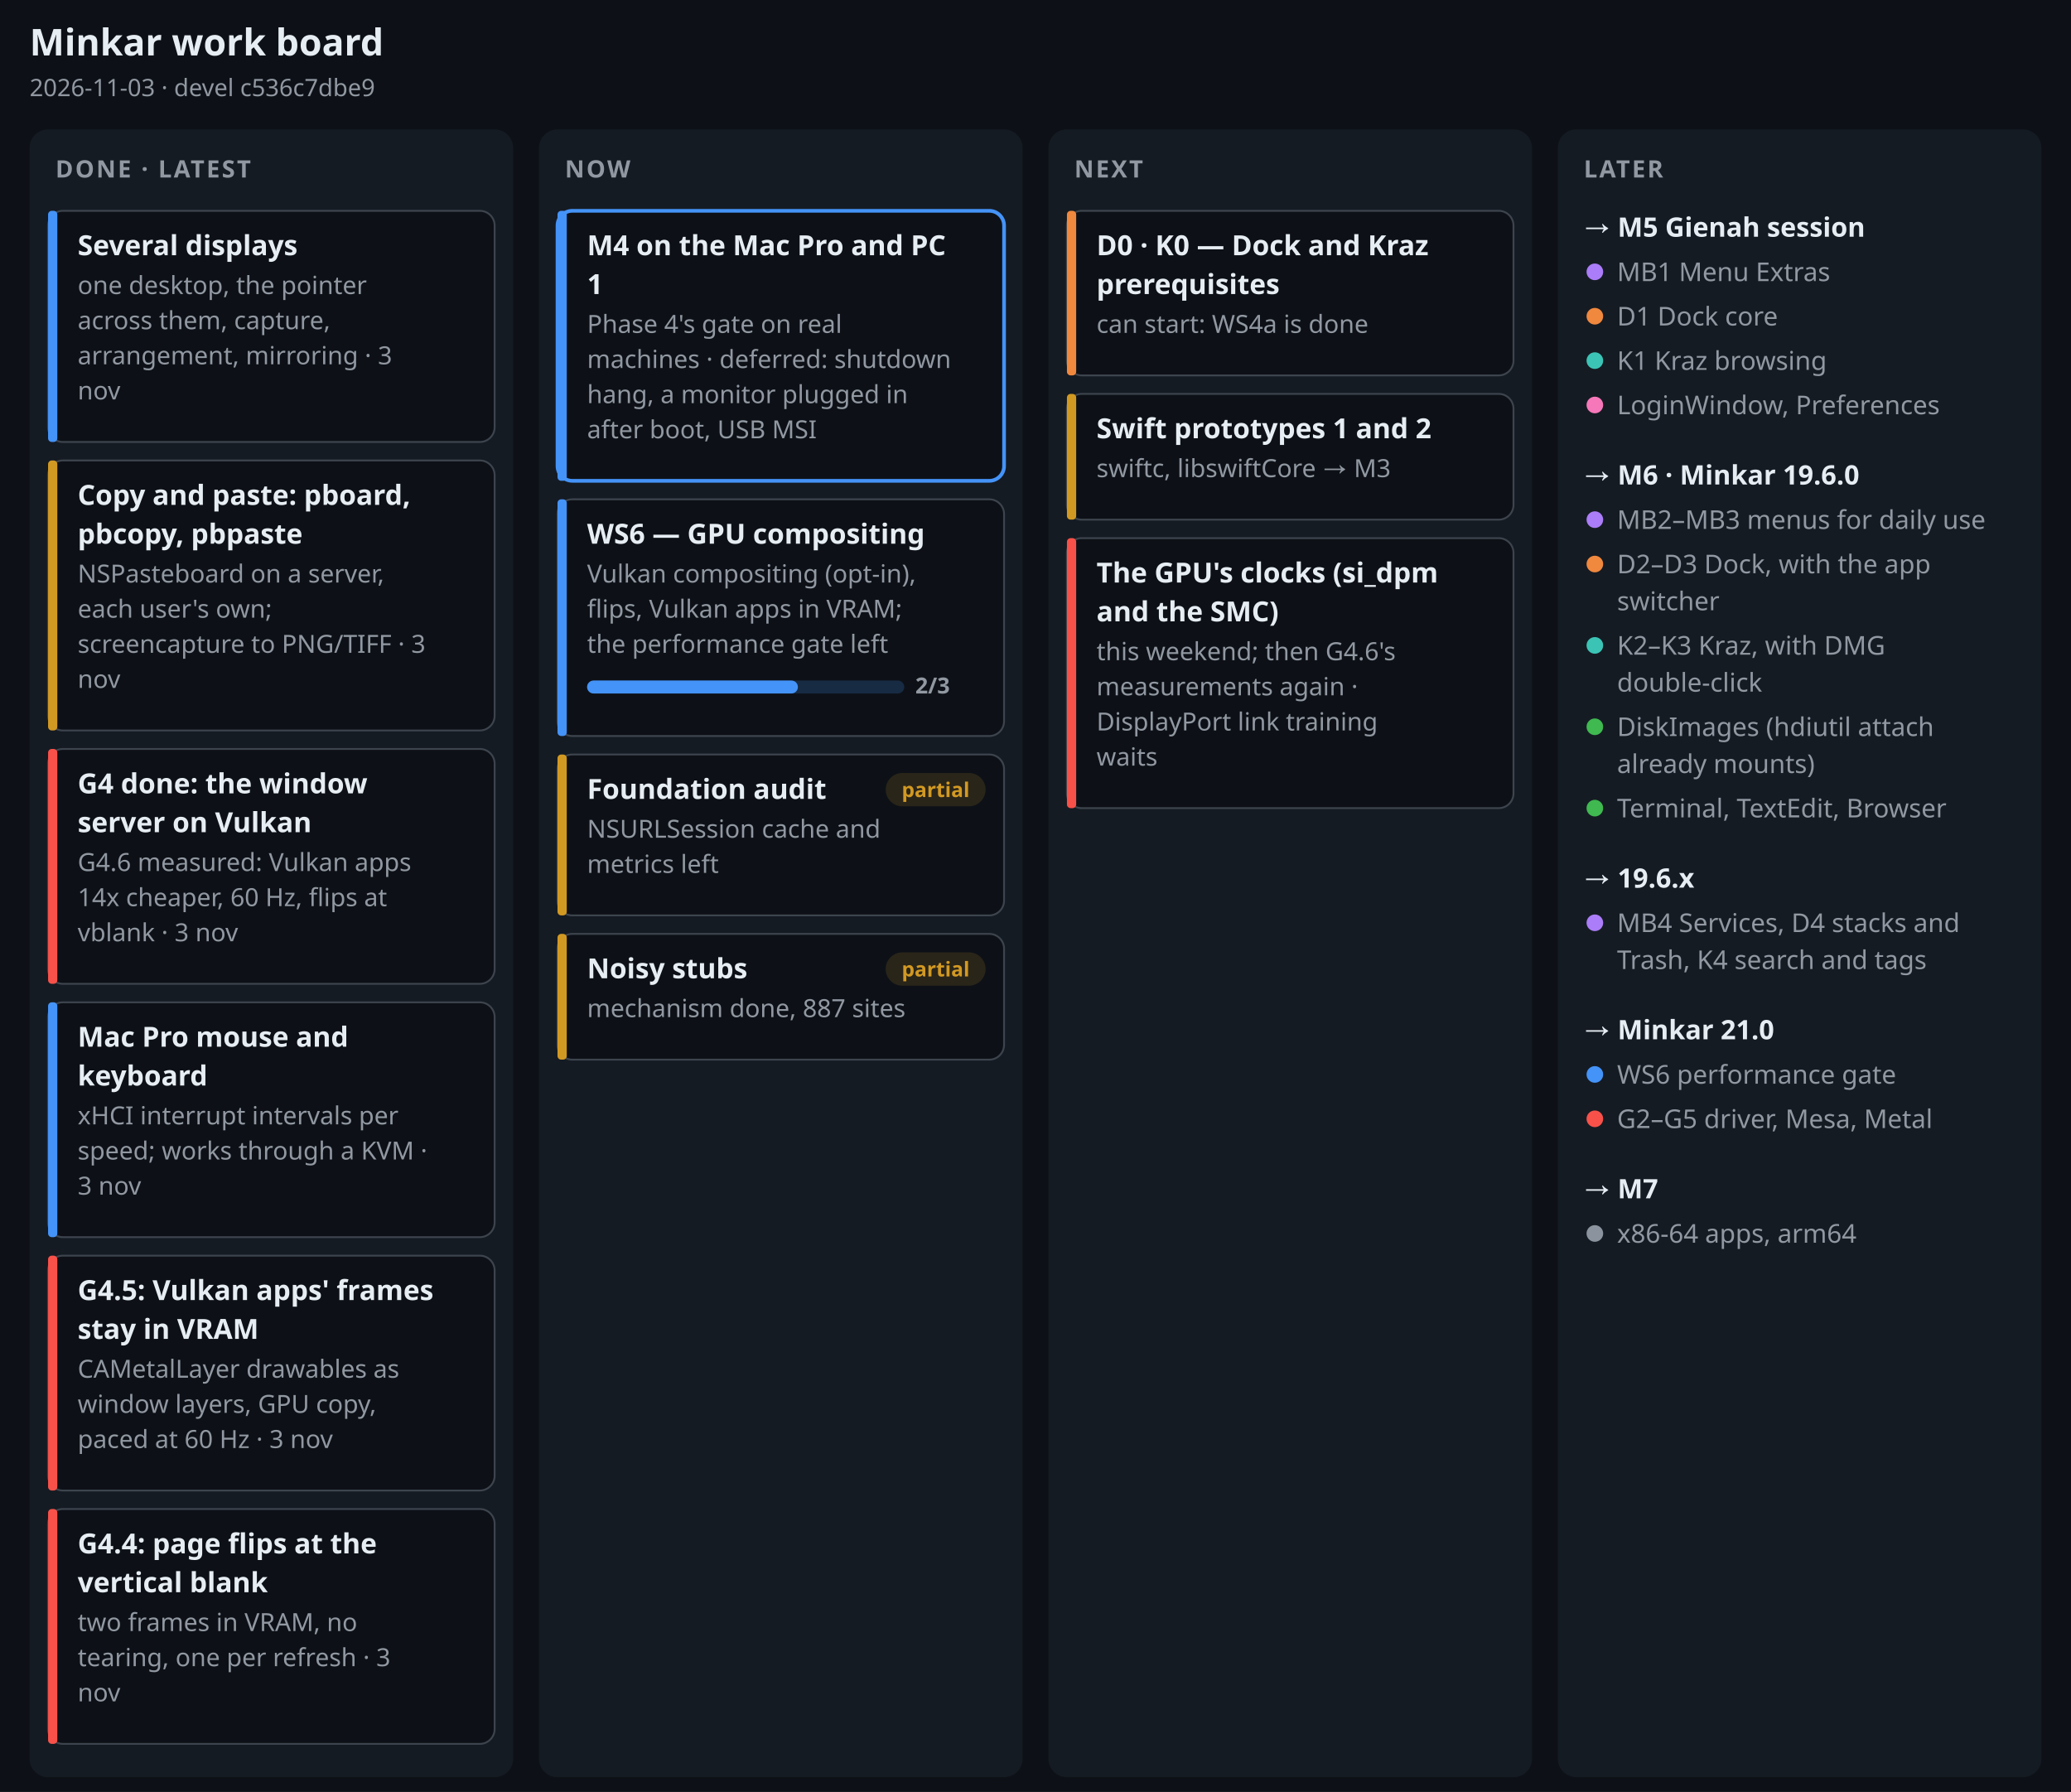
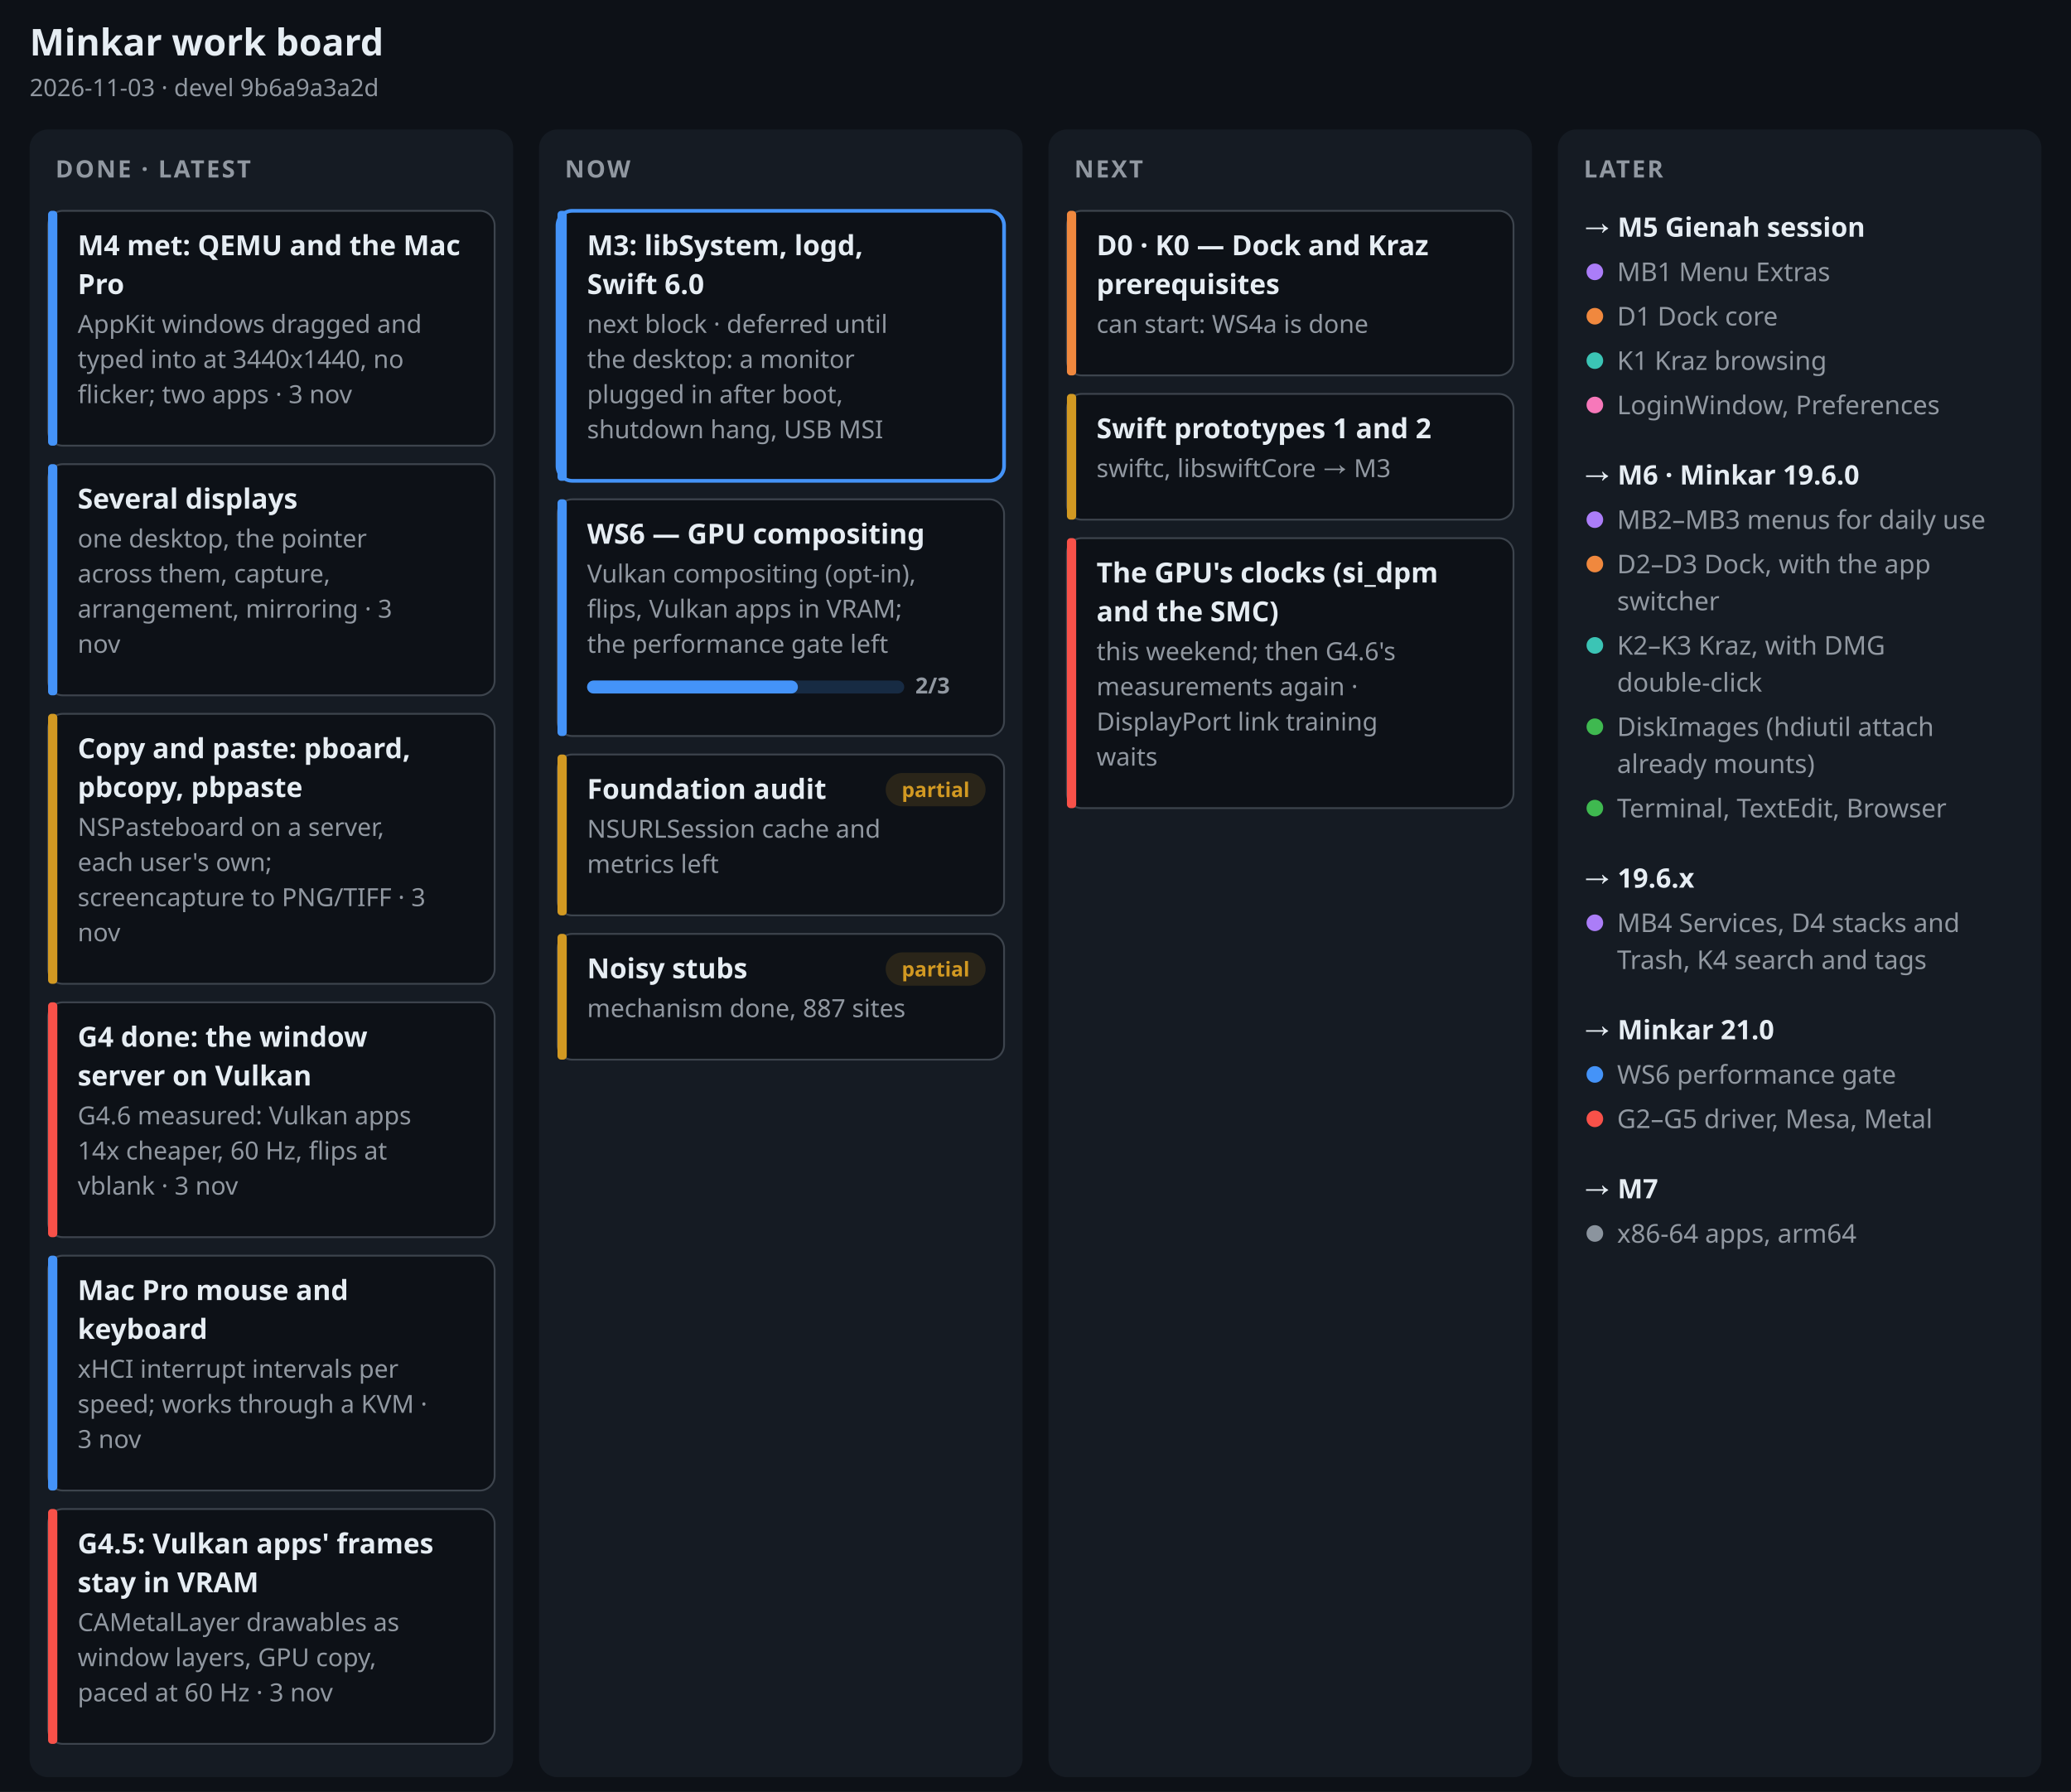
<svg xmlns="http://www.w3.org/2000/svg" width="1120" height="969" viewBox="0 0 1120 969" font-family="-apple-system, BlinkMacSystemFont, 'Segoe UI', 'Noto Sans', Helvetica, Arial, sans-serif" role="img" aria-label="Minkar work board, 2026-11-03">
  <rect width="1120" height="969" fill="#0d1117" />
  <text x="16" y="30" font-size="20" font-weight="700" fill="#e6edf3" text-anchor="start">Minkar work board</text>
-   <text x="16" y="52" font-size="13" font-weight="400" fill="#9198a1" text-anchor="start">2026-11-03 · devel c536c7dbe9</text>
+   <text x="16" y="52" font-size="13" font-weight="400" fill="#9198a1" text-anchor="start">2026-11-03 · devel 9b6a9a3a2d</text>
  <rect x="16" y="70" width="261.5" height="891" rx="10" fill="#151b23" />
  <text x="30" y="96" font-size="13" font-weight="700" fill="#9198a1" text-anchor="start" letter-spacing=".08em">DONE · LATEST</text>
-   <rect x="26" y="114" width="241.5" height="125" rx="8" fill="#0d1117" stroke="#3d444d" stroke-width="1" />
-   <rect x="26" y="114" width="5" height="125" rx="2" fill="#4493f8" />
-   <text x="42" y="138" font-size="15" font-weight="650" fill="#e6edf3" text-anchor="start">Several displays</text>
-   <text x="42" y="159" font-size="13.5" font-weight="400" fill="#9198a1" text-anchor="start">one desktop, the pointer</text>
-   <text x="42" y="178" font-size="13.5" font-weight="400" fill="#9198a1" text-anchor="start">across them, capture,</text>
-   <text x="42" y="197" font-size="13.5" font-weight="400" fill="#9198a1" text-anchor="start">arrangement, mirroring · 3</text>
-   <text x="42" y="216" font-size="13.5" font-weight="400" fill="#9198a1" text-anchor="start">nov</text>
-   <rect x="26" y="249" width="241.5" height="146" rx="8" fill="#0d1117" stroke="#3d444d" stroke-width="1" />
-   <rect x="26" y="249" width="5" height="146" rx="2" fill="#d29922" />
-   <text x="42" y="273" font-size="15" font-weight="650" fill="#e6edf3" text-anchor="start">Copy and paste: pboard,</text>
-   <text x="42" y="294" font-size="15" font-weight="650" fill="#e6edf3" text-anchor="start">pbcopy, pbpaste</text>
-   <text x="42" y="315" font-size="13.5" font-weight="400" fill="#9198a1" text-anchor="start">NSPasteboard on a server,</text>
-   <text x="42" y="334" font-size="13.5" font-weight="400" fill="#9198a1" text-anchor="start">each user's own;</text>
-   <text x="42" y="353" font-size="13.5" font-weight="400" fill="#9198a1" text-anchor="start">screencapture to PNG/TIFF · 3</text>
-   <text x="42" y="372" font-size="13.5" font-weight="400" fill="#9198a1" text-anchor="start">nov</text>
-   <rect x="26" y="405" width="241.5" height="127" rx="8" fill="#0d1117" stroke="#3d444d" stroke-width="1" />
-   <rect x="26" y="405" width="5" height="127" rx="2" fill="#f85149" />
-   <text x="42" y="429" font-size="15" font-weight="650" fill="#e6edf3" text-anchor="start">G4 done: the window</text>
-   <text x="42" y="450" font-size="15" font-weight="650" fill="#e6edf3" text-anchor="start">server on Vulkan</text>
-   <text x="42" y="471" font-size="13.5" font-weight="400" fill="#9198a1" text-anchor="start">G4.6 measured: Vulkan apps</text>
-   <text x="42" y="490" font-size="13.5" font-weight="400" fill="#9198a1" text-anchor="start">14x cheaper, 60 Hz, flips at</text>
-   <text x="42" y="509" font-size="13.5" font-weight="400" fill="#9198a1" text-anchor="start">vblank · 3 nov</text>
+   <rect x="26" y="114" width="241.5" height="127" rx="8" fill="#0d1117" stroke="#3d444d" stroke-width="1" />
+   <rect x="26" y="114" width="5" height="127" rx="2" fill="#4493f8" />
+   <text x="42" y="138" font-size="15" font-weight="650" fill="#e6edf3" text-anchor="start">M4 met: QEMU and the Mac</text>
+   <text x="42" y="159" font-size="15" font-weight="650" fill="#e6edf3" text-anchor="start">Pro</text>
+   <text x="42" y="180" font-size="13.5" font-weight="400" fill="#9198a1" text-anchor="start">AppKit windows dragged and</text>
+   <text x="42" y="199" font-size="13.5" font-weight="400" fill="#9198a1" text-anchor="start">typed into at 3440x1440, no</text>
+   <text x="42" y="218" font-size="13.5" font-weight="400" fill="#9198a1" text-anchor="start">flicker; two apps · 3 nov</text>
+   <rect x="26" y="251" width="241.5" height="125" rx="8" fill="#0d1117" stroke="#3d444d" stroke-width="1" />
+   <rect x="26" y="251" width="5" height="125" rx="2" fill="#4493f8" />
+   <text x="42" y="275" font-size="15" font-weight="650" fill="#e6edf3" text-anchor="start">Several displays</text>
+   <text x="42" y="296" font-size="13.5" font-weight="400" fill="#9198a1" text-anchor="start">one desktop, the pointer</text>
+   <text x="42" y="315" font-size="13.5" font-weight="400" fill="#9198a1" text-anchor="start">across them, capture,</text>
+   <text x="42" y="334" font-size="13.5" font-weight="400" fill="#9198a1" text-anchor="start">arrangement, mirroring · 3</text>
+   <text x="42" y="353" font-size="13.5" font-weight="400" fill="#9198a1" text-anchor="start">nov</text>
+   <rect x="26" y="386" width="241.5" height="146" rx="8" fill="#0d1117" stroke="#3d444d" stroke-width="1" />
+   <rect x="26" y="386" width="5" height="146" rx="2" fill="#d29922" />
+   <text x="42" y="410" font-size="15" font-weight="650" fill="#e6edf3" text-anchor="start">Copy and paste: pboard,</text>
+   <text x="42" y="431" font-size="15" font-weight="650" fill="#e6edf3" text-anchor="start">pbcopy, pbpaste</text>
+   <text x="42" y="452" font-size="13.5" font-weight="400" fill="#9198a1" text-anchor="start">NSPasteboard on a server,</text>
+   <text x="42" y="471" font-size="13.5" font-weight="400" fill="#9198a1" text-anchor="start">each user's own;</text>
+   <text x="42" y="490" font-size="13.5" font-weight="400" fill="#9198a1" text-anchor="start">screencapture to PNG/TIFF · 3</text>
+   <text x="42" y="509" font-size="13.5" font-weight="400" fill="#9198a1" text-anchor="start">nov</text>
  <rect x="26" y="542" width="241.5" height="127" rx="8" fill="#0d1117" stroke="#3d444d" stroke-width="1" />
-   <rect x="26" y="542" width="5" height="127" rx="2" fill="#4493f8" />
-   <text x="42" y="566" font-size="15" font-weight="650" fill="#e6edf3" text-anchor="start">Mac Pro mouse and</text>
-   <text x="42" y="587" font-size="15" font-weight="650" fill="#e6edf3" text-anchor="start">keyboard</text>
-   <text x="42" y="608" font-size="13.5" font-weight="400" fill="#9198a1" text-anchor="start">xHCI interrupt intervals per</text>
-   <text x="42" y="627" font-size="13.5" font-weight="400" fill="#9198a1" text-anchor="start">speed; works through a KVM ·</text>
-   <text x="42" y="646" font-size="13.5" font-weight="400" fill="#9198a1" text-anchor="start">3 nov</text>
+   <rect x="26" y="542" width="5" height="127" rx="2" fill="#f85149" />
+   <text x="42" y="566" font-size="15" font-weight="650" fill="#e6edf3" text-anchor="start">G4 done: the window</text>
+   <text x="42" y="587" font-size="15" font-weight="650" fill="#e6edf3" text-anchor="start">server on Vulkan</text>
+   <text x="42" y="608" font-size="13.5" font-weight="400" fill="#9198a1" text-anchor="start">G4.6 measured: Vulkan apps</text>
+   <text x="42" y="627" font-size="13.5" font-weight="400" fill="#9198a1" text-anchor="start">14x cheaper, 60 Hz, flips at</text>
+   <text x="42" y="646" font-size="13.5" font-weight="400" fill="#9198a1" text-anchor="start">vblank · 3 nov</text>
  <rect x="26" y="679" width="241.5" height="127" rx="8" fill="#0d1117" stroke="#3d444d" stroke-width="1" />
-   <rect x="26" y="679" width="5" height="127" rx="2" fill="#f85149" />
-   <text x="42" y="703" font-size="15" font-weight="650" fill="#e6edf3" text-anchor="start">G4.5: Vulkan apps' frames</text>
-   <text x="42" y="724" font-size="15" font-weight="650" fill="#e6edf3" text-anchor="start">stay in VRAM</text>
-   <text x="42" y="745" font-size="13.5" font-weight="400" fill="#9198a1" text-anchor="start">CAMetalLayer drawables as</text>
-   <text x="42" y="764" font-size="13.5" font-weight="400" fill="#9198a1" text-anchor="start">window layers, GPU copy,</text>
-   <text x="42" y="783" font-size="13.5" font-weight="400" fill="#9198a1" text-anchor="start">paced at 60 Hz · 3 nov</text>
+   <rect x="26" y="679" width="5" height="127" rx="2" fill="#4493f8" />
+   <text x="42" y="703" font-size="15" font-weight="650" fill="#e6edf3" text-anchor="start">Mac Pro mouse and</text>
+   <text x="42" y="724" font-size="15" font-weight="650" fill="#e6edf3" text-anchor="start">keyboard</text>
+   <text x="42" y="745" font-size="13.5" font-weight="400" fill="#9198a1" text-anchor="start">xHCI interrupt intervals per</text>
+   <text x="42" y="764" font-size="13.5" font-weight="400" fill="#9198a1" text-anchor="start">speed; works through a KVM ·</text>
+   <text x="42" y="783" font-size="13.5" font-weight="400" fill="#9198a1" text-anchor="start">3 nov</text>
  <rect x="26" y="816" width="241.5" height="127" rx="8" fill="#0d1117" stroke="#3d444d" stroke-width="1" />
  <rect x="26" y="816" width="5" height="127" rx="2" fill="#f85149" />
-   <text x="42" y="840" font-size="15" font-weight="650" fill="#e6edf3" text-anchor="start">G4.4: page flips at the</text>
-   <text x="42" y="861" font-size="15" font-weight="650" fill="#e6edf3" text-anchor="start">vertical blank</text>
-   <text x="42" y="882" font-size="13.5" font-weight="400" fill="#9198a1" text-anchor="start">two frames in VRAM, no</text>
-   <text x="42" y="901" font-size="13.5" font-weight="400" fill="#9198a1" text-anchor="start">tearing, one per refresh · 3</text>
-   <text x="42" y="920" font-size="13.5" font-weight="400" fill="#9198a1" text-anchor="start">nov</text>
+   <text x="42" y="840" font-size="15" font-weight="650" fill="#e6edf3" text-anchor="start">G4.5: Vulkan apps' frames</text>
+   <text x="42" y="861" font-size="15" font-weight="650" fill="#e6edf3" text-anchor="start">stay in VRAM</text>
+   <text x="42" y="882" font-size="13.5" font-weight="400" fill="#9198a1" text-anchor="start">CAMetalLayer drawables as</text>
+   <text x="42" y="901" font-size="13.5" font-weight="400" fill="#9198a1" text-anchor="start">window layers, GPU copy,</text>
+   <text x="42" y="920" font-size="13.5" font-weight="400" fill="#9198a1" text-anchor="start">paced at 60 Hz · 3 nov</text>
  <rect x="291.5" y="70" width="261.5" height="891" rx="10" fill="#151b23" />
  <text x="305.5" y="96" font-size="13" font-weight="700" fill="#9198a1" text-anchor="start" letter-spacing=".08em">NOW</text>
  <rect x="301.5" y="114" width="241.5" height="146" rx="8" fill="#0d1117" stroke="#4493f8" stroke-width="2" />
  <rect x="301.5" y="114" width="5" height="146" rx="2" fill="#4493f8" />
-   <text x="317.5" y="138" font-size="15" font-weight="650" fill="#e6edf3" text-anchor="start">M4 on the Mac Pro and PC</text>
-   <text x="317.5" y="159" font-size="15" font-weight="650" fill="#e6edf3" text-anchor="start">1</text>
-   <text x="317.5" y="180" font-size="13.5" font-weight="400" fill="#9198a1" text-anchor="start">Phase 4's gate on real</text>
-   <text x="317.5" y="199" font-size="13.5" font-weight="400" fill="#9198a1" text-anchor="start">machines · deferred: shutdown</text>
-   <text x="317.5" y="218" font-size="13.5" font-weight="400" fill="#9198a1" text-anchor="start">hang, a monitor plugged in</text>
-   <text x="317.5" y="237" font-size="13.5" font-weight="400" fill="#9198a1" text-anchor="start">after boot, USB MSI</text>
+   <text x="317.5" y="138" font-size="15" font-weight="650" fill="#e6edf3" text-anchor="start">M3: libSystem, logd,</text>
+   <text x="317.5" y="159" font-size="15" font-weight="650" fill="#e6edf3" text-anchor="start">Swift 6.0</text>
+   <text x="317.5" y="180" font-size="13.5" font-weight="400" fill="#9198a1" text-anchor="start">next block · deferred until</text>
+   <text x="317.5" y="199" font-size="13.5" font-weight="400" fill="#9198a1" text-anchor="start">the desktop: a monitor</text>
+   <text x="317.5" y="218" font-size="13.5" font-weight="400" fill="#9198a1" text-anchor="start">plugged in after boot,</text>
+   <text x="317.5" y="237" font-size="13.5" font-weight="400" fill="#9198a1" text-anchor="start">shutdown hang, USB MSI</text>
  <rect x="301.5" y="270" width="241.5" height="128" rx="8" fill="#0d1117" stroke="#3d444d" stroke-width="1" />
  <rect x="301.5" y="270" width="5" height="128" rx="2" fill="#4493f8" />
  <text x="317.5" y="294" font-size="15" font-weight="650" fill="#e6edf3" text-anchor="start">WS6 — GPU compositing</text>
  <text x="317.5" y="315" font-size="13.5" font-weight="400" fill="#9198a1" text-anchor="start">Vulkan compositing (opt-in),</text>
  <text x="317.5" y="334" font-size="13.5" font-weight="400" fill="#9198a1" text-anchor="start">flips, Vulkan apps in VRAM;</text>
  <text x="317.5" y="353" font-size="13.5" font-weight="400" fill="#9198a1" text-anchor="start">the performance gate left</text>
  <rect x="317.5" y="368" width="171.5" height="7" rx="3.5" fill="#4493f8" fill-opacity=".2" />
  <rect x="317.5" y="368" width="114" height="7" rx="3.5" fill="#4493f8" />
  <text x="495" y="375" font-size="12" font-weight="600" fill="#9198a1" text-anchor="start">2/3</text>
  <rect x="301.5" y="408" width="241.5" height="87" rx="8" fill="#0d1117" stroke="#3d444d" stroke-width="1" />
  <rect x="301.5" y="408" width="5" height="87" rx="2" fill="#d29922" />
  <text x="317.5" y="432" font-size="15" font-weight="650" fill="#e6edf3" text-anchor="start">Foundation audit</text>
  <text x="317.5" y="453" font-size="13.5" font-weight="400" fill="#9198a1" text-anchor="start">NSURLSession cache and</text>
  <text x="317.5" y="472" font-size="13.5" font-weight="400" fill="#9198a1" text-anchor="start">metrics left</text>
  <rect x="479" y="418" width="54" height="18" rx="9" fill="#d29922" fill-opacity=".15" />
  <text x="506" y="431" font-size="11" font-weight="600" fill="#d29922" text-anchor="middle">partial</text>
  <rect x="301.5" y="505" width="241.5" height="68" rx="8" fill="#0d1117" stroke="#3d444d" stroke-width="1" />
  <rect x="301.5" y="505" width="5" height="68" rx="2" fill="#d29922" />
  <text x="317.5" y="529" font-size="15" font-weight="650" fill="#e6edf3" text-anchor="start">Noisy stubs</text>
  <text x="317.5" y="550" font-size="13.5" font-weight="400" fill="#9198a1" text-anchor="start">mechanism done, 887 sites</text>
  <rect x="479" y="515" width="54" height="18" rx="9" fill="#d29922" fill-opacity=".15" />
  <text x="506" y="528" font-size="11" font-weight="600" fill="#d29922" text-anchor="middle">partial</text>
  <rect x="567" y="70" width="261.5" height="891" rx="10" fill="#151b23" />
  <text x="581" y="96" font-size="13" font-weight="700" fill="#9198a1" text-anchor="start" letter-spacing=".08em">NEXT</text>
  <rect x="577" y="114" width="241.5" height="89" rx="8" fill="#0d1117" stroke="#3d444d" stroke-width="1" />
  <rect x="577" y="114" width="5" height="89" rx="2" fill="#f0883e" />
  <text x="593" y="138" font-size="15" font-weight="650" fill="#e6edf3" text-anchor="start">D0 · K0 — Dock and Kraz</text>
  <text x="593" y="159" font-size="15" font-weight="650" fill="#e6edf3" text-anchor="start">prerequisites</text>
  <text x="593" y="180" font-size="13.5" font-weight="400" fill="#9198a1" text-anchor="start">can start: WS4a is done</text>
  <rect x="577" y="213" width="241.5" height="68" rx="8" fill="#0d1117" stroke="#3d444d" stroke-width="1" />
  <rect x="577" y="213" width="5" height="68" rx="2" fill="#d29922" />
  <text x="593" y="237" font-size="15" font-weight="650" fill="#e6edf3" text-anchor="start">Swift prototypes 1 and 2</text>
  <text x="593" y="258" font-size="13.5" font-weight="400" fill="#9198a1" text-anchor="start">swiftc, libswiftCore → M3</text>
  <rect x="577" y="291" width="241.5" height="146" rx="8" fill="#0d1117" stroke="#3d444d" stroke-width="1" />
  <rect x="577" y="291" width="5" height="146" rx="2" fill="#f85149" />
  <text x="593" y="315" font-size="15" font-weight="650" fill="#e6edf3" text-anchor="start">The GPU's clocks (si_dpm</text>
  <text x="593" y="336" font-size="15" font-weight="650" fill="#e6edf3" text-anchor="start">and the SMC)</text>
  <text x="593" y="357" font-size="13.5" font-weight="400" fill="#9198a1" text-anchor="start">this weekend; then G4.6's</text>
  <text x="593" y="376" font-size="13.5" font-weight="400" fill="#9198a1" text-anchor="start">measurements again ·</text>
  <text x="593" y="395" font-size="13.5" font-weight="400" fill="#9198a1" text-anchor="start">DisplayPort link training</text>
  <text x="593" y="414" font-size="13.5" font-weight="400" fill="#9198a1" text-anchor="start">waits</text>
  <rect x="842.5" y="70" width="261.5" height="891" rx="10" fill="#151b23" />
  <text x="856.5" y="96" font-size="13" font-weight="700" fill="#9198a1" text-anchor="start" letter-spacing=".08em">LATER</text>
  <text x="856.5" y="128" font-size="14.5" font-weight="700" fill="#e6edf3" text-anchor="start">→ M5 Gienah session</text>
  <circle cx="862.5" cy="147" r="4.5" fill="#ab7df8" />
  <text x="874.5" y="152" font-size="14" font-weight="400" fill="#9198a1" text-anchor="start">MB1 Menu Extras</text>
  <circle cx="862.5" cy="171" r="4.5" fill="#f0883e" />
  <text x="874.5" y="176" font-size="14" font-weight="400" fill="#9198a1" text-anchor="start">D1 Dock core</text>
  <circle cx="862.5" cy="195" r="4.5" fill="#3bc4b5" />
  <text x="874.5" y="200" font-size="14" font-weight="400" fill="#9198a1" text-anchor="start">K1 Kraz browsing</text>
  <circle cx="862.5" cy="219" r="4.5" fill="#f778ba" />
  <text x="874.5" y="224" font-size="14" font-weight="400" fill="#9198a1" text-anchor="start">LoginWindow, Preferences</text>
  <text x="856.5" y="262" font-size="14.5" font-weight="700" fill="#e6edf3" text-anchor="start">→ M6 · Minkar 19.6.0</text>
  <circle cx="862.5" cy="281" r="4.5" fill="#ab7df8" />
  <text x="874.5" y="286" font-size="14" font-weight="400" fill="#9198a1" text-anchor="start">MB2–MB3 menus for daily use</text>
  <circle cx="862.5" cy="305" r="4.5" fill="#f0883e" />
  <text x="874.5" y="310" font-size="14" font-weight="400" fill="#9198a1" text-anchor="start">D2–D3 Dock, with the app</text>
  <text x="874.5" y="330" font-size="14" font-weight="400" fill="#9198a1" text-anchor="start">switcher</text>
  <circle cx="862.5" cy="349" r="4.5" fill="#3bc4b5" />
  <text x="874.5" y="354" font-size="14" font-weight="400" fill="#9198a1" text-anchor="start">K2–K3 Kraz, with DMG</text>
  <text x="874.5" y="374" font-size="14" font-weight="400" fill="#9198a1" text-anchor="start">double-click</text>
  <circle cx="862.5" cy="393" r="4.5" fill="#3fb950" />
  <text x="874.5" y="398" font-size="14" font-weight="400" fill="#9198a1" text-anchor="start">DiskImages (hdiutil attach</text>
  <text x="874.5" y="418" font-size="14" font-weight="400" fill="#9198a1" text-anchor="start">already mounts)</text>
  <circle cx="862.5" cy="437" r="4.5" fill="#3fb950" />
  <text x="874.5" y="442" font-size="14" font-weight="400" fill="#9198a1" text-anchor="start">Terminal, TextEdit, Browser</text>
  <text x="856.5" y="480" font-size="14.5" font-weight="700" fill="#e6edf3" text-anchor="start">→ 19.6.x</text>
  <circle cx="862.5" cy="499" r="4.5" fill="#ab7df8" />
  <text x="874.5" y="504" font-size="14" font-weight="400" fill="#9198a1" text-anchor="start">MB4 Services, D4 stacks and</text>
  <text x="874.5" y="524" font-size="14" font-weight="400" fill="#9198a1" text-anchor="start">Trash, K4 search and tags</text>
  <text x="856.5" y="562" font-size="14.5" font-weight="700" fill="#e6edf3" text-anchor="start">→ Minkar 21.0</text>
  <circle cx="862.5" cy="581" r="4.5" fill="#4493f8" />
  <text x="874.5" y="586" font-size="14" font-weight="400" fill="#9198a1" text-anchor="start">WS6 performance gate</text>
  <circle cx="862.5" cy="605" r="4.5" fill="#f85149" />
  <text x="874.5" y="610" font-size="14" font-weight="400" fill="#9198a1" text-anchor="start">G2–G5 driver, Mesa, Metal</text>
  <text x="856.5" y="648" font-size="14.5" font-weight="700" fill="#e6edf3" text-anchor="start">→ M7</text>
  <circle cx="862.5" cy="667" r="4.5" fill="#8b949e" />
  <text x="874.5" y="672" font-size="14" font-weight="400" fill="#9198a1" text-anchor="start">x86-64 apps, arm64</text>
</svg>
